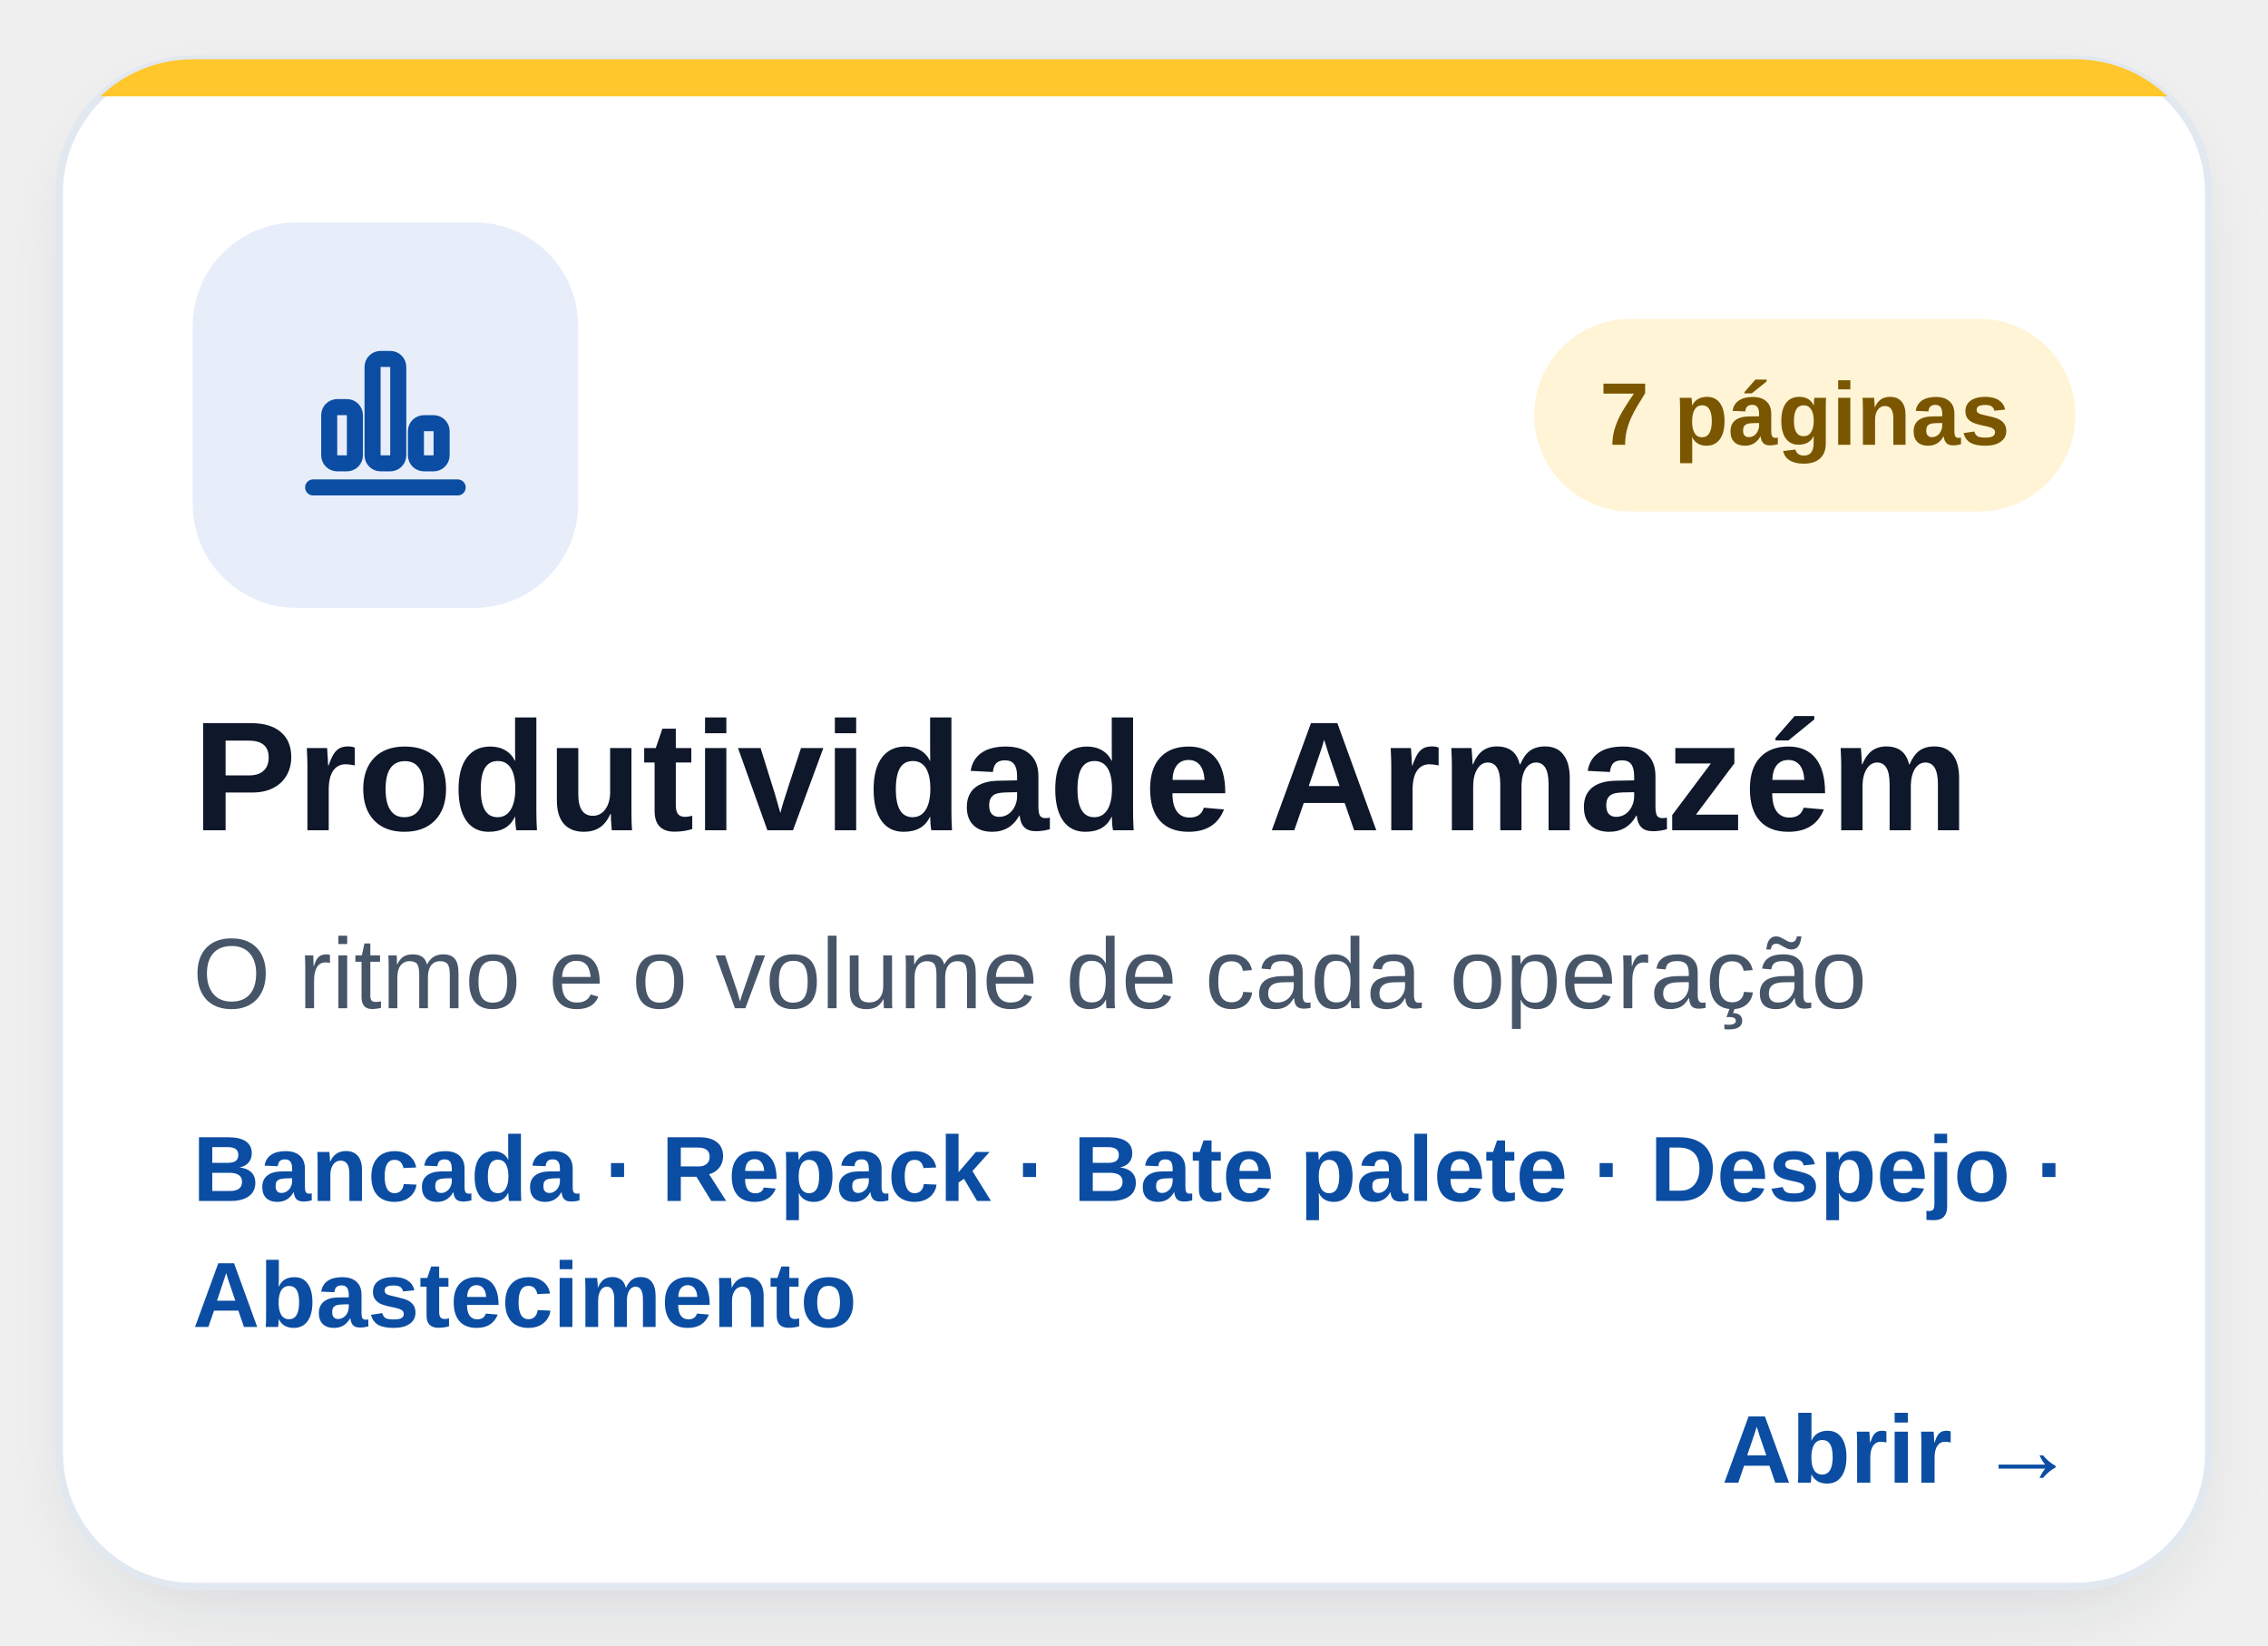
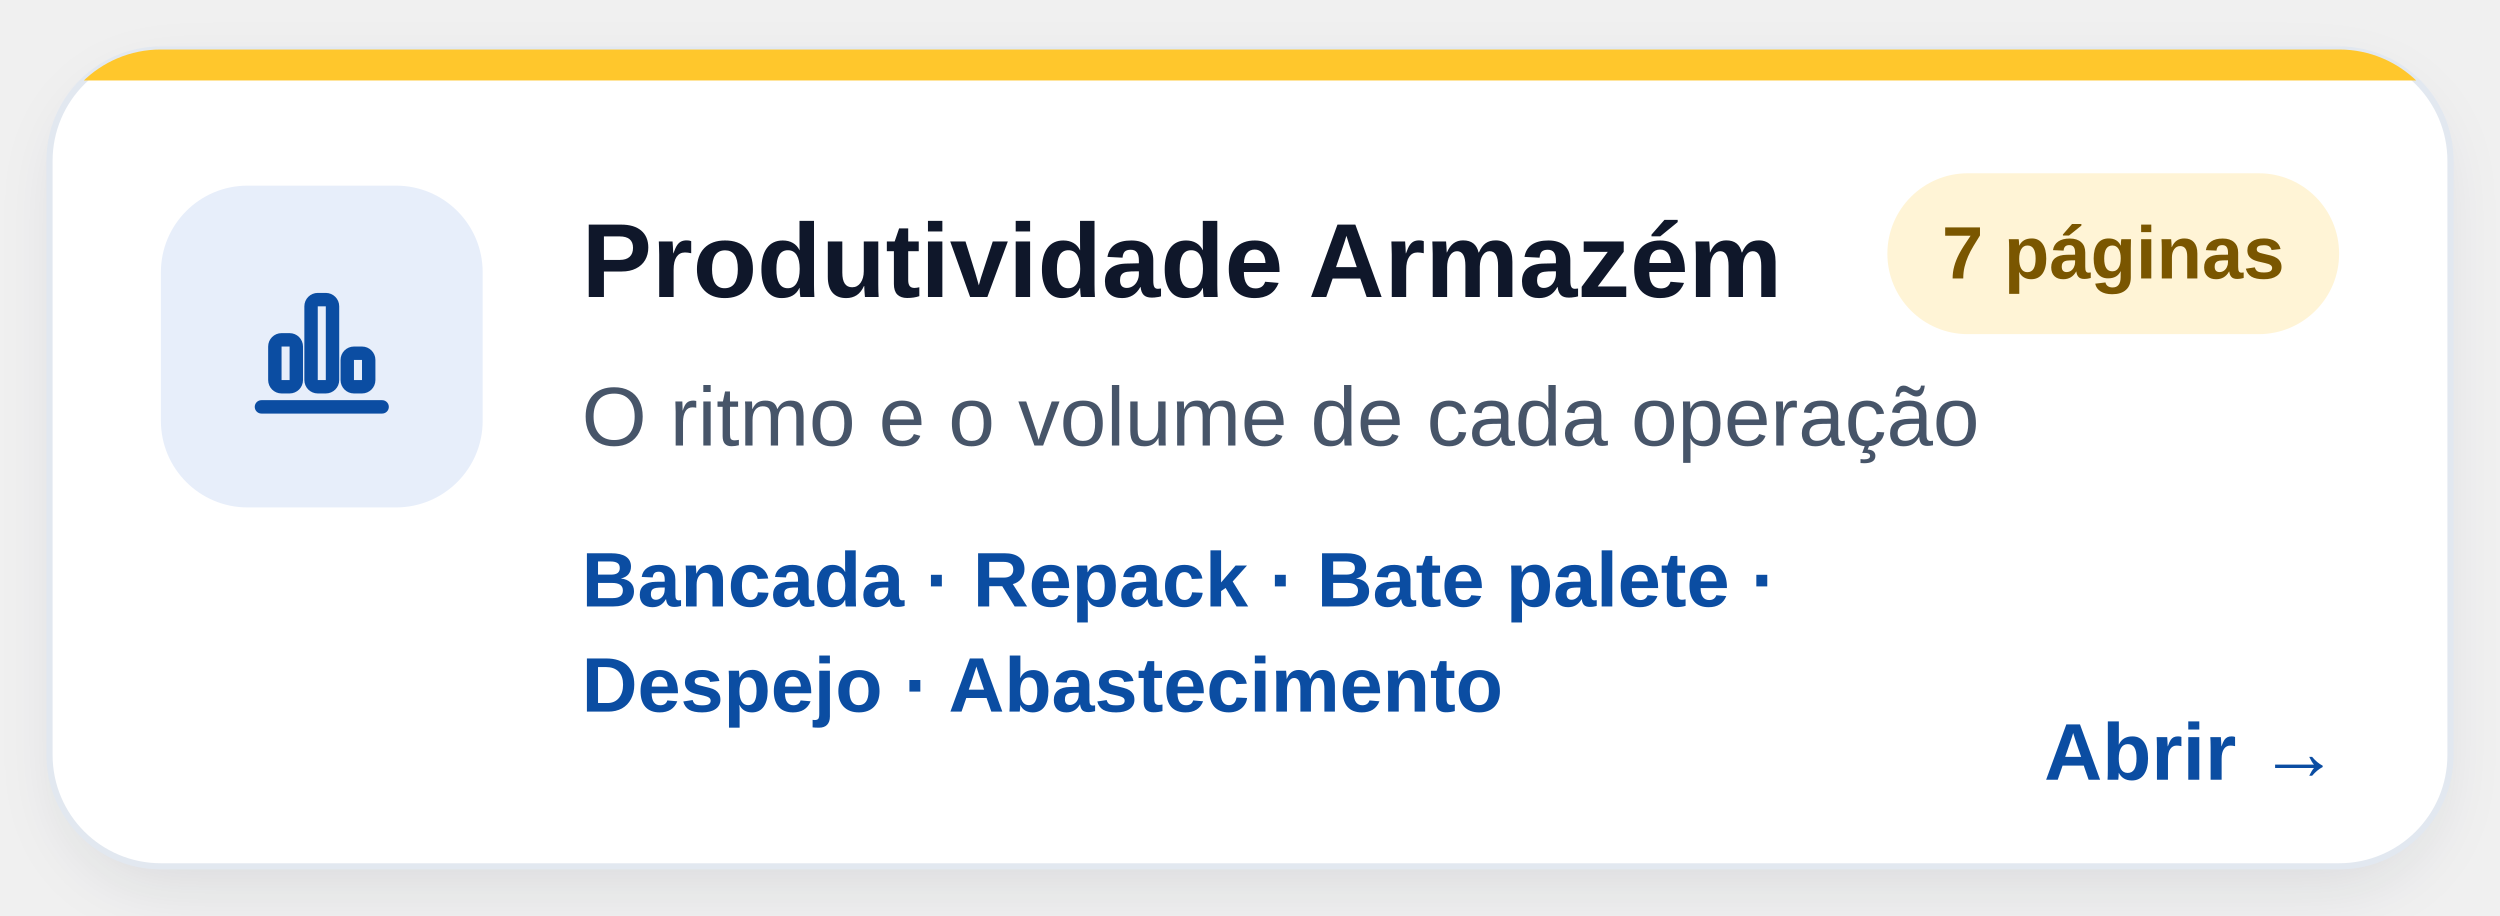
- <svg xmlns="http://www.w3.org/2000/svg" width="306" height="222" viewBox="0 0 306 222">
+ <svg xmlns="http://www.w3.org/2000/svg" width="404" height="148" viewBox="0 0 404 148">
  <defs>
    <filter id="s-secao-armazem" x="-20%" y="-20%" width="140%" height="150%">
      <feGaussianBlur stdDeviation="5" />
    </filter>
    <clipPath id="c-secao-armazem">
-       <rect x="8" y="8" width="290" height="206" rx="18" />
+       <rect x="8" y="8" width="388" height="132" rx="18" />
    </clipPath>
  </defs>
-   <rect x="10" y="13" width="286" height="204" rx="18" fill="#0F172A" opacity="0.10" filter="url(#s-secao-armazem)" />
-   <rect x="8" y="8" width="290" height="206" rx="18" fill="#FFFFFF" stroke="#E2E8F0" />
-   <rect x="8" y="8" width="290" height="5" fill="#FFC72C" clip-path="url(#c-secao-armazem)" />
+   <rect x="10" y="13" width="384" height="130" rx="18" fill="#0F172A" opacity="0.10" filter="url(#s-secao-armazem)" />
+   <rect x="8" y="8" width="388" height="132" rx="18" fill="#FFFFFF" stroke="#E2E8F0" />
+   <rect x="8" y="8" width="388" height="5" fill="#FFC72C" clip-path="url(#c-secao-armazem)" />
  <rect x="26" y="30" width="52" height="52" rx="14" fill="#E7EEFA" />
  <g transform="translate(39 43) scale(1.083333)" fill="none" stroke="#0B4DA2" stroke-width="2" stroke-linecap="round" stroke-linejoin="round">
    <path d="M3 21h18" />
    <rect x="5" y="11" width="3.2" height="7" rx="1" />
    <rect x="10.4" y="5" width="3.2" height="13" rx="1" />
    <rect x="15.8" y="13" width="3.2" height="5" rx="1" />
  </g>
-   <rect x="207" y="43" width="73" height="26" rx="13" fill="#FFF4D6" />
-   <text x="243.5" y="60" font-family="'Segoe UI', Arial, sans-serif" font-size="12" font-weight="600" fill="#7A5600" text-anchor="middle" textLength="52" lengthAdjust="spacingAndGlyphs">7 páginas</text>
-   <text x="26" y="112" font-family="'Segoe UI', Arial, sans-serif" font-size="21" font-weight="700" fill="#0F172A" textLength="240" lengthAdjust="spacingAndGlyphs">Produtividade Armazém</text>
-   <text x="26" y="136" font-family="'Segoe UI', Arial, sans-serif" font-size="13.5" font-weight="400" fill="#475569" textLength="225" lengthAdjust="spacingAndGlyphs">O ritmo e o volume de cada operação</text>
-   <text x="26" y="162" font-family="'Segoe UI', Arial, sans-serif" font-size="12.5" font-weight="600" fill="#0B4DA2" textLength="234" lengthAdjust="spacingAndGlyphs">Bancada · Repack · Bate palete · Despejo ·</text>
-   <text x="26" y="179" font-family="'Segoe UI', Arial, sans-serif" font-size="12.5" font-weight="600" fill="#0B4DA2" textLength="85" lengthAdjust="spacingAndGlyphs">Abastecimento</text>
-   <text x="280" y="200" font-family="'Segoe UI', Arial, sans-serif" font-size="13" font-weight="700" fill="#0B4DA2" text-anchor="end" textLength="46" lengthAdjust="spacingAndGlyphs">Abrir →</text>
+   <rect x="305" y="28" width="73" height="26" rx="13" fill="#FFF4D6" />
+   <text x="341.5" y="45" font-family="'Segoe UI', Arial, sans-serif" font-size="12" font-weight="600" fill="#7A5600" text-anchor="middle" textLength="52" lengthAdjust="spacingAndGlyphs">7 páginas</text>
+   <text x="94" y="48" font-family="'Segoe UI', Arial, sans-serif" font-size="17" font-weight="700" fill="#0F172A" textLength="194" lengthAdjust="spacingAndGlyphs">Produtividade Armazém</text>
+   <text x="94" y="72" font-family="'Segoe UI', Arial, sans-serif" font-size="13.5" font-weight="400" fill="#475569" textLength="225" lengthAdjust="spacingAndGlyphs">O ritmo e o volume de cada operação</text>
+   <text x="94" y="98" font-family="'Segoe UI', Arial, sans-serif" font-size="12.5" font-weight="600" fill="#0B4DA2" textLength="178" lengthAdjust="spacingAndGlyphs">Bancada · Repack · Bate palete ·</text>
+   <text x="94" y="115" font-family="'Segoe UI', Arial, sans-serif" font-size="12.5" font-weight="600" fill="#0B4DA2" textLength="141" lengthAdjust="spacingAndGlyphs">Despejo · Abastecimento</text>
+   <text x="378" y="126" font-family="'Segoe UI', Arial, sans-serif" font-size="13" font-weight="700" fill="#0B4DA2" text-anchor="end" textLength="46" lengthAdjust="spacingAndGlyphs">Abrir →</text>
</svg>
